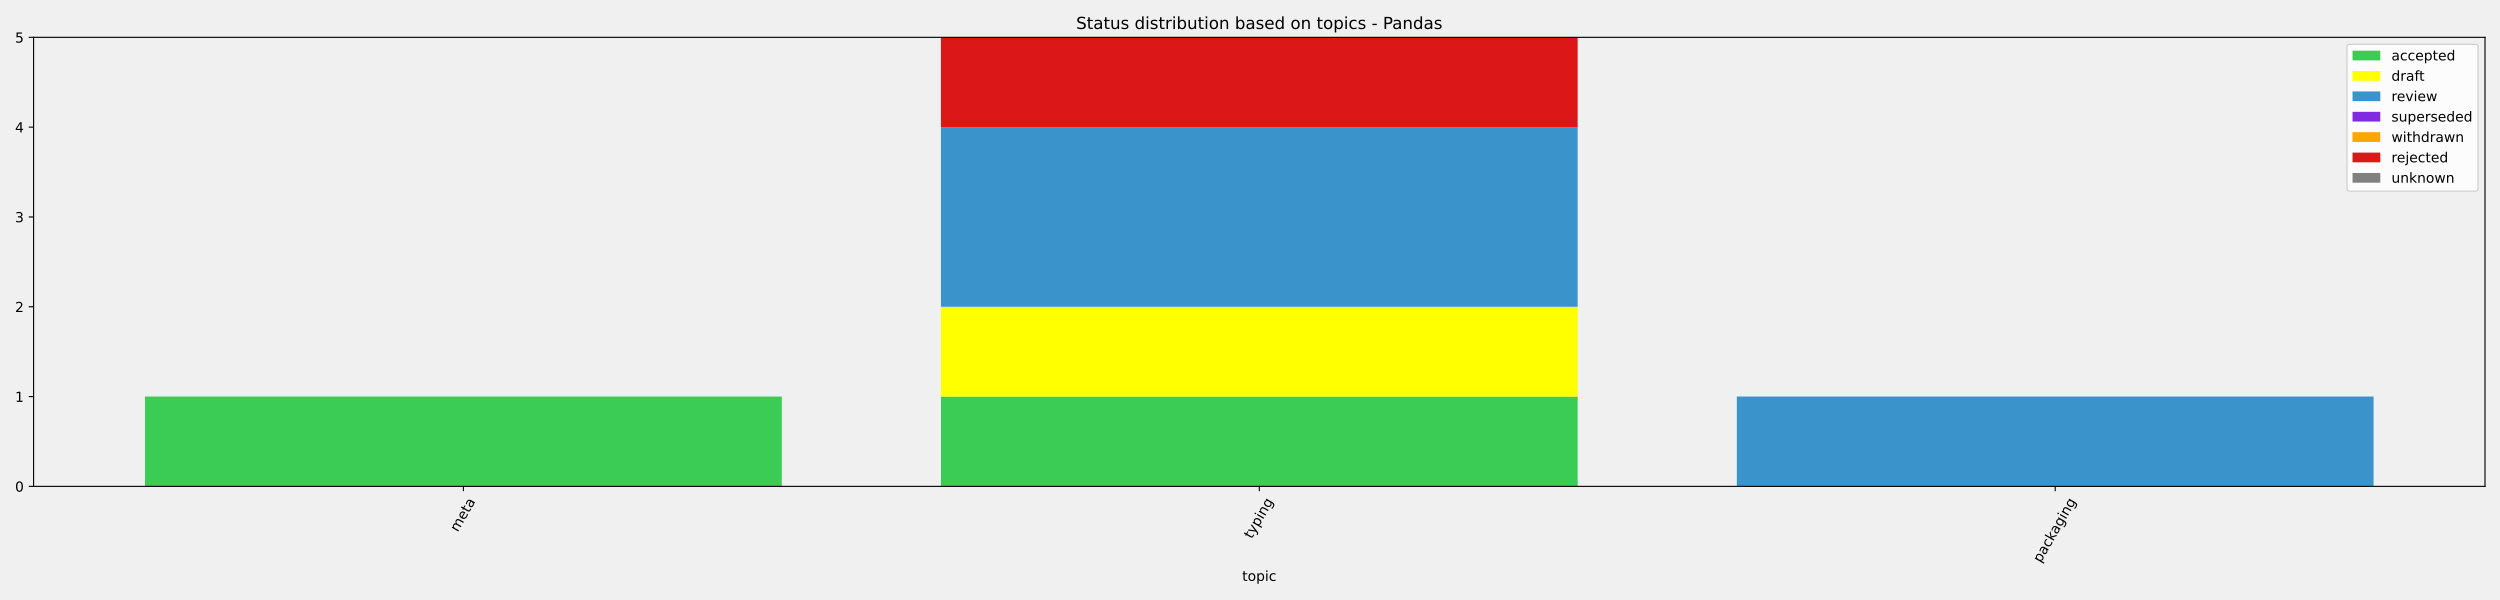
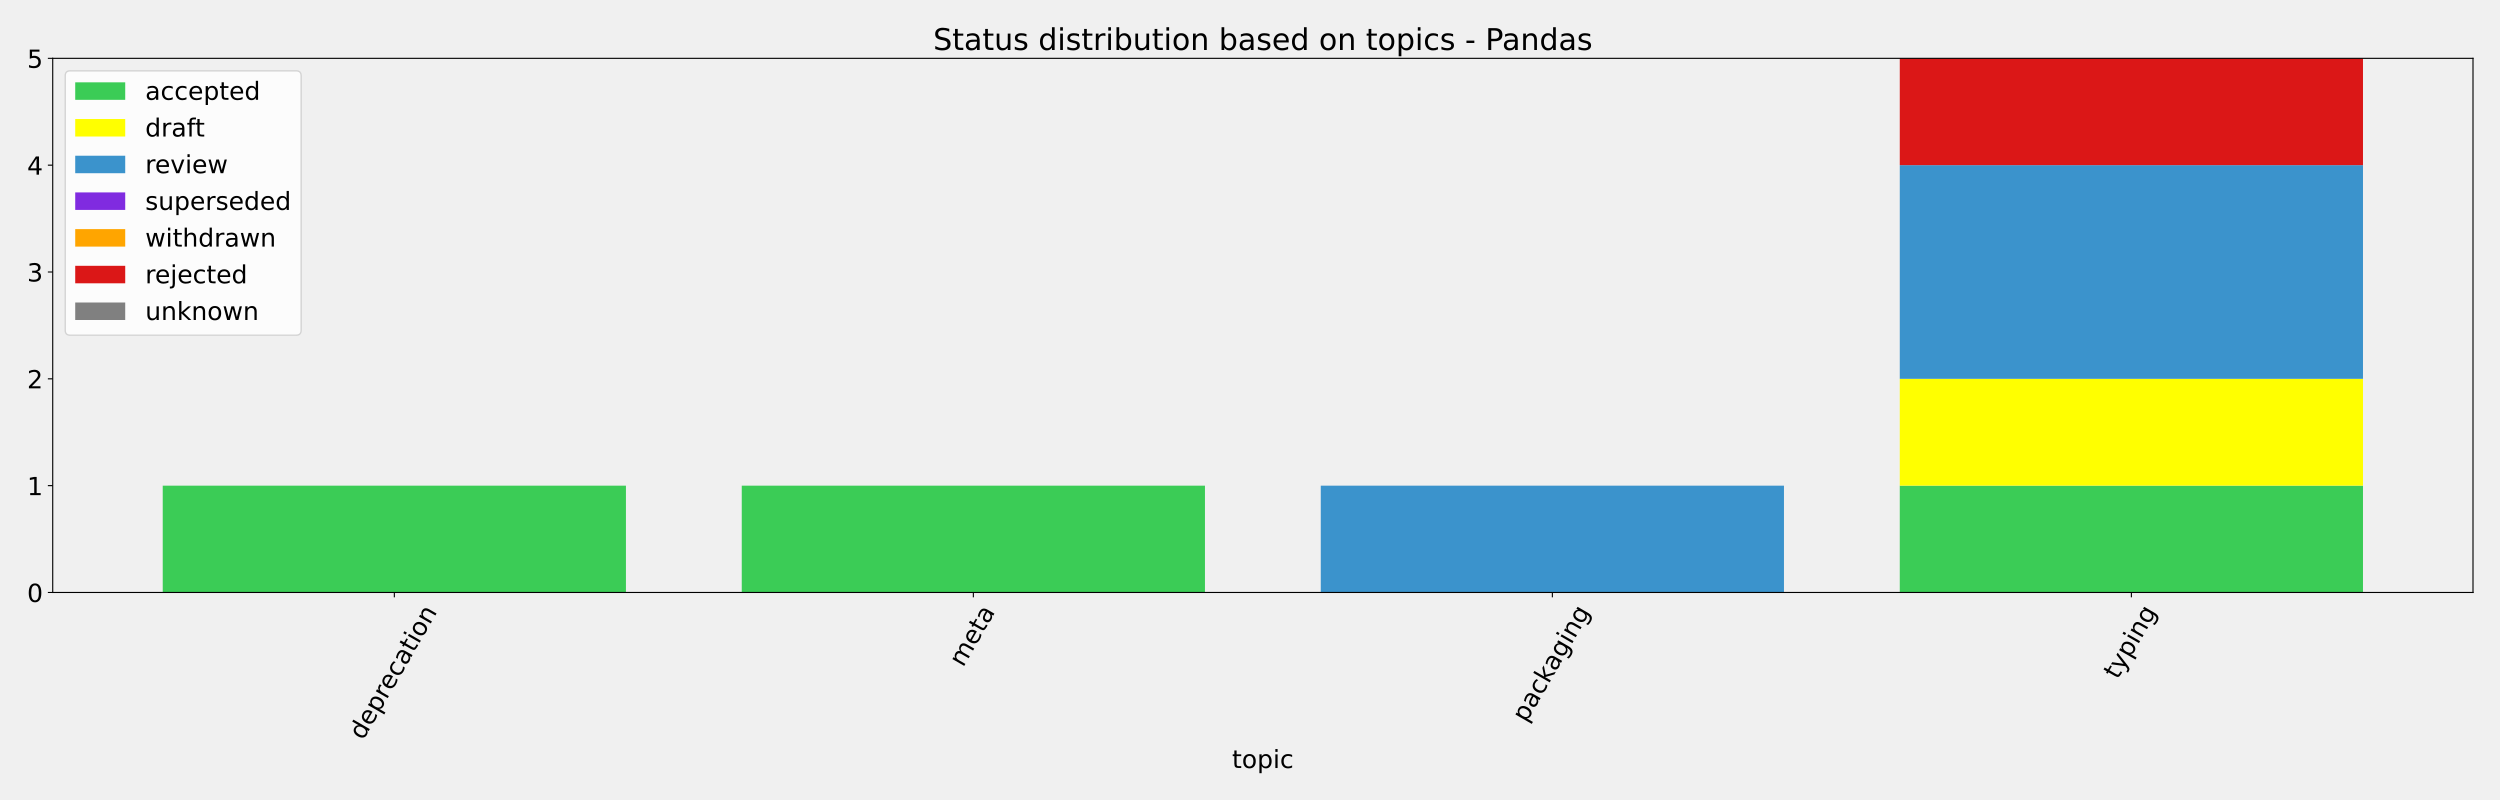
- <svg xmlns="http://www.w3.org/2000/svg" xmlns:xlink="http://www.w3.org/1999/xlink" width="1800pt" height="432pt" viewBox="0 0 1800 432" version="1.1">
+ <svg xmlns="http://www.w3.org/2000/svg" xmlns:xlink="http://www.w3.org/1999/xlink" width="1800pt" height="576pt" viewBox="0 0 1800 576" version="1.1">
  <defs>
    <style type="text/css">*{stroke-linejoin: round; stroke-linecap: butt}</style>
  </defs>
  <g id="figure_1">
    <g id="patch_1">
-       <path d="M 0 432  L 1800 432  L 1800 0  L 0 0  L 0 432  z " style="fill: none" />
+       <path d="M 0 576  L 1800 576  L 1800 0  L 0 0  L 0 576  z " style="fill: none" />
    </g>
    <g id="axes_1">
      <g id="patch_2">
-         <path d="M 24.19 350.185  L 1789.2 350.185  L 1789.2 26.88  L 24.19 26.88  L 24.19 350.185  z " style="fill: none" />
+         <path d="M 37.96 426.577  L 1780.56 426.577  L 1780.56 42  L 37.96 42  L 37.96 426.577  z " style="fill: none" />
      </g>
      <g id="patch_3">
-         <path d="M 104.418 350.185  L 562.862 350.185  L 562.862 285.524  L 104.418 285.524  z " clip-path="url(#pf92d35bac2)" style="fill: #3bcc56" />
+         <path d="M 117.169 426.577  L 450.681 426.577  L 450.681 349.662  L 117.169 349.662  z " clip-path="url(#pab0771fffc)" style="fill: #3bcc56" />
      </g>
      <g id="patch_4">
-         <path d="M 677.473 350.185  L 1135.917 350.185  L 1135.917 285.524  L 677.473 285.524  z " clip-path="url(#pf92d35bac2)" style="fill: #3bcc56" />
+         <path d="M 534.059 426.577  L 867.571 426.577  L 867.571 349.662  L 534.059 349.662  z " clip-path="url(#pab0771fffc)" style="fill: #3bcc56" />
      </g>
      <g id="patch_5">
-         <path d="M 1250.528 350.185  L 1708.972 350.185  L 1708.972 350.185  L 1250.528 350.185  z " clip-path="url(#pf92d35bac2)" style="fill: #3bcc56" />
+         <path d="M 950.949 426.577  L 1284.461 426.577  L 1284.461 426.577  L 950.949 426.577  z " clip-path="url(#pab0771fffc)" style="fill: #3bcc56" />
      </g>
      <g id="patch_6">
-         <path d="M 104.418 285.524  L 562.862 285.524  L 562.862 285.524  L 104.418 285.524  z " clip-path="url(#pf92d35bac2)" style="fill: #ffff00" />
+         <path d="M 1367.839 426.577  L 1701.351 426.577  L 1701.351 349.662  L 1367.839 349.662  z " clip-path="url(#pab0771fffc)" style="fill: #3bcc56" />
      </g>
      <g id="patch_7">
-         <path d="M 677.473 285.524  L 1135.917 285.524  L 1135.917 220.863  L 677.473 220.863  z " clip-path="url(#pf92d35bac2)" style="fill: #ffff00" />
+         <path d="M 117.169 349.662  L 450.681 349.662  L 450.681 349.662  L 117.169 349.662  z " clip-path="url(#pab0771fffc)" style="fill: #ffff00" />
      </g>
      <g id="patch_8">
-         <path d="M 1250.528 350.185  L 1708.972 350.185  L 1708.972 350.185  L 1250.528 350.185  z " clip-path="url(#pf92d35bac2)" style="fill: #ffff00" />
+         <path d="M 534.059 349.662  L 867.571 349.662  L 867.571 349.662  L 534.059 349.662  z " clip-path="url(#pab0771fffc)" style="fill: #ffff00" />
      </g>
      <g id="patch_9">
-         <path d="M 104.418 285.524  L 562.862 285.524  L 562.862 285.524  L 104.418 285.524  z " clip-path="url(#pf92d35bac2)" style="fill: #3b93cc" />
+         <path d="M 950.949 426.577  L 1284.461 426.577  L 1284.461 426.577  L 950.949 426.577  z " clip-path="url(#pab0771fffc)" style="fill: #ffff00" />
      </g>
      <g id="patch_10">
-         <path d="M 677.473 220.863  L 1135.917 220.863  L 1135.917 91.541  L 677.473 91.541  z " clip-path="url(#pf92d35bac2)" style="fill: #3b93cc" />
+         <path d="M 1367.839 349.662  L 1701.351 349.662  L 1701.351 272.746  L 1367.839 272.746  z " clip-path="url(#pab0771fffc)" style="fill: #ffff00" />
      </g>
      <g id="patch_11">
-         <path d="M 1250.528 350.185  L 1708.972 350.185  L 1708.972 285.524  L 1250.528 285.524  z " clip-path="url(#pf92d35bac2)" style="fill: #3b93cc" />
+         <path d="M 117.169 349.662  L 450.681 349.662  L 450.681 349.662  L 117.169 349.662  z " clip-path="url(#pab0771fffc)" style="fill: #3b93cc" />
      </g>
      <g id="patch_12">
-         <path d="M 104.418 285.524  L 562.862 285.524  L 562.862 285.524  L 104.418 285.524  z " clip-path="url(#pf92d35bac2)" style="fill: #802be0" />
+         <path d="M 534.059 349.662  L 867.571 349.662  L 867.571 349.662  L 534.059 349.662  z " clip-path="url(#pab0771fffc)" style="fill: #3b93cc" />
      </g>
      <g id="patch_13">
-         <path d="M 677.473 91.541  L 1135.917 91.541  L 1135.917 91.541  L 677.473 91.541  z " clip-path="url(#pf92d35bac2)" style="fill: #802be0" />
+         <path d="M 950.949 426.577  L 1284.461 426.577  L 1284.461 349.662  L 950.949 349.662  z " clip-path="url(#pab0771fffc)" style="fill: #3b93cc" />
      </g>
      <g id="patch_14">
-         <path d="M 1250.528 285.524  L 1708.972 285.524  L 1708.972 285.524  L 1250.528 285.524  z " clip-path="url(#pf92d35bac2)" style="fill: #802be0" />
+         <path d="M 1367.839 272.746  L 1701.351 272.746  L 1701.351 118.915  L 1367.839 118.915  z " clip-path="url(#pab0771fffc)" style="fill: #3b93cc" />
      </g>
      <g id="patch_15">
-         <path d="M 104.418 285.524  L 562.862 285.524  L 562.862 285.524  L 104.418 285.524  z " clip-path="url(#pf92d35bac2)" style="fill: #ffa500" />
+         <path d="M 117.169 349.662  L 450.681 349.662  L 450.681 349.662  L 117.169 349.662  z " clip-path="url(#pab0771fffc)" style="fill: #802be0" />
      </g>
      <g id="patch_16">
-         <path d="M 677.473 91.541  L 1135.917 91.541  L 1135.917 91.541  L 677.473 91.541  z " clip-path="url(#pf92d35bac2)" style="fill: #ffa500" />
+         <path d="M 534.059 349.662  L 867.571 349.662  L 867.571 349.662  L 534.059 349.662  z " clip-path="url(#pab0771fffc)" style="fill: #802be0" />
      </g>
      <g id="patch_17">
-         <path d="M 1250.528 285.524  L 1708.972 285.524  L 1708.972 285.524  L 1250.528 285.524  z " clip-path="url(#pf92d35bac2)" style="fill: #ffa500" />
+         <path d="M 950.949 349.662  L 1284.461 349.662  L 1284.461 349.662  L 950.949 349.662  z " clip-path="url(#pab0771fffc)" style="fill: #802be0" />
      </g>
      <g id="patch_18">
-         <path d="M 104.418 285.524  L 562.862 285.524  L 562.862 285.524  L 104.418 285.524  z " clip-path="url(#pf92d35bac2)" style="fill: #db1717" />
+         <path d="M 1367.839 118.915  L 1701.351 118.915  L 1701.351 118.915  L 1367.839 118.915  z " clip-path="url(#pab0771fffc)" style="fill: #802be0" />
      </g>
      <g id="patch_19">
-         <path d="M 677.473 91.541  L 1135.917 91.541  L 1135.917 26.88  L 677.473 26.88  z " clip-path="url(#pf92d35bac2)" style="fill: #db1717" />
+         <path d="M 117.169 349.662  L 450.681 349.662  L 450.681 349.662  L 117.169 349.662  z " clip-path="url(#pab0771fffc)" style="fill: #ffa500" />
      </g>
      <g id="patch_20">
-         <path d="M 1250.528 285.524  L 1708.972 285.524  L 1708.972 285.524  L 1250.528 285.524  z " clip-path="url(#pf92d35bac2)" style="fill: #db1717" />
+         <path d="M 534.059 349.662  L 867.571 349.662  L 867.571 349.662  L 534.059 349.662  z " clip-path="url(#pab0771fffc)" style="fill: #ffa500" />
      </g>
      <g id="patch_21">
-         <path d="M 104.418 285.524  L 562.862 285.524  L 562.862 285.524  L 104.418 285.524  z " clip-path="url(#pf92d35bac2)" style="fill: #808080" />
+         <path d="M 950.949 349.662  L 1284.461 349.662  L 1284.461 349.662  L 950.949 349.662  z " clip-path="url(#pab0771fffc)" style="fill: #ffa500" />
      </g>
      <g id="patch_22">
-         <path d="M 677.473 26.88  L 1135.917 26.88  L 1135.917 26.88  L 677.473 26.88  z " clip-path="url(#pf92d35bac2)" style="fill: #808080" />
+         <path d="M 1367.839 118.915  L 1701.351 118.915  L 1701.351 118.915  L 1367.839 118.915  z " clip-path="url(#pab0771fffc)" style="fill: #ffa500" />
      </g>
      <g id="patch_23">
-         <path d="M 1250.528 285.524  L 1708.972 285.524  L 1708.972 285.524  L 1250.528 285.524  z " clip-path="url(#pf92d35bac2)" style="fill: #808080" />
+         <path d="M 117.169 349.662  L 450.681 349.662  L 450.681 349.662  L 117.169 349.662  z " clip-path="url(#pab0771fffc)" style="fill: #db1717" />
+       </g>
+       <g id="patch_24">
+         <path d="M 534.059 349.662  L 867.571 349.662  L 867.571 349.662  L 534.059 349.662  z " clip-path="url(#pab0771fffc)" style="fill: #db1717" />
+       </g>
+       <g id="patch_25">
+         <path d="M 950.949 349.662  L 1284.461 349.662  L 1284.461 349.662  L 950.949 349.662  z " clip-path="url(#pab0771fffc)" style="fill: #db1717" />
+       </g>
+       <g id="patch_26">
+         <path d="M 1367.839 118.915  L 1701.351 118.915  L 1701.351 42  L 1367.839 42  z " clip-path="url(#pab0771fffc)" style="fill: #db1717" />
+       </g>
+       <g id="patch_27">
+         <path d="M 117.169 349.662  L 450.681 349.662  L 450.681 349.662  L 117.169 349.662  z " clip-path="url(#pab0771fffc)" style="fill: #808080" />
+       </g>
+       <g id="patch_28">
+         <path d="M 534.059 349.662  L 867.571 349.662  L 867.571 349.662  L 534.059 349.662  z " clip-path="url(#pab0771fffc)" style="fill: #808080" />
+       </g>
+       <g id="patch_29">
+         <path d="M 950.949 349.662  L 1284.461 349.662  L 1284.461 349.662  L 950.949 349.662  z " clip-path="url(#pab0771fffc)" style="fill: #808080" />
+       </g>
+       <g id="patch_30">
+         <path d="M 1367.839 42  L 1701.351 42  L 1701.351 42  L 1367.839 42  z " clip-path="url(#pab0771fffc)" style="fill: #808080" />
      </g>
      <g id="matplotlib.axis_1">
        <g id="xtick_1">
          <g id="line2d_1">
            <defs>
-               <path id="m548ec73339" d="M 0 0  L 0 3.5  " style="stroke: #000000; stroke-width: 0.8" />
-             </defs>
-             <g>
-               <use xlink:href="#m548ec73339" x="333.64" y="350.185" style="stroke: #000000; stroke-width: 0.8" />
+               <path id="m92a8ef3ba6" d="M 0 0  L 0 3.5  " style="stroke: #000000; stroke-width: 0.8" />
+             </defs>
+             <g>
+               <use xlink:href="#m92a8ef3ba6" x="283.925" y="426.577" style="stroke: #000000; stroke-width: 0.8" />
            </g>
          </g>
          <g id="text_1">
-             <g transform="translate(329.5439 383.4511) rotate(-60) scale(0.1 -0.1)">
+             <g transform="translate(261.3749 533.4323) rotate(-60) scale(0.18 -0.18)">
+               <defs>
+                 <path id="DejaVuSans-64" d="M 2906 2969  L 2906 4863  L 3481 4863  L 3481 0  L 2906 0  L 2906 525  Q 2725 213 2448 61  Q 2172 -91 1784 -91  Q 1150 -91 751 415  Q 353 922 353 1747  Q 353 2572 751 3078  Q 1150 3584 1784 3584  Q 2172 3584 2448 3432  Q 2725 3281 2906 2969  z M 947 1747  Q 947 1113 1208 752  Q 1469 391 1925 391  Q 2381 391 2643 752  Q 2906 1113 2906 1747  Q 2906 2381 2643 2742  Q 2381 3103 1925 3103  Q 1469 3103 1208 2742  Q 947 2381 947 1747  z " transform="scale(0.015625)" />
+                 <path id="DejaVuSans-65" d="M 3597 1894  L 3597 1613  L 953 1613  Q 991 1019 1311 708  Q 1631 397 2203 397  Q 2534 397 2845 478  Q 3156 559 3463 722  L 3463 178  Q 3153 47 2828 -22  Q 2503 -91 2169 -91  Q 1331 -91 842 396  Q 353 884 353 1716  Q 353 2575 817 3079  Q 1281 3584 2069 3584  Q 2775 3584 3186 3129  Q 3597 2675 3597 1894  z M 3022 2063  Q 3016 2534 2758 2815  Q 2500 3097 2075 3097  Q 1594 3097 1305 2825  Q 1016 2553 972 2059  L 3022 2063  z " transform="scale(0.015625)" />
+                 <path id="DejaVuSans-70" d="M 1159 525  L 1159 -1331  L 581 -1331  L 581 3500  L 1159 3500  L 1159 2969  Q 1341 3281 1617 3432  Q 1894 3584 2278 3584  Q 2916 3584 3314 3078  Q 3713 2572 3713 1747  Q 3713 922 3314 415  Q 2916 -91 2278 -91  Q 1894 -91 1617 61  Q 1341 213 1159 525  z M 3116 1747  Q 3116 2381 2855 2742  Q 2594 3103 2138 3103  Q 1681 3103 1420 2742  Q 1159 2381 1159 1747  Q 1159 1113 1420 752  Q 1681 391 2138 391  Q 2594 391 2855 752  Q 3116 1113 3116 1747  z " transform="scale(0.015625)" />
+                 <path id="DejaVuSans-72" d="M 2631 2963  Q 2534 3019 2420 3045  Q 2306 3072 2169 3072  Q 1681 3072 1420 2755  Q 1159 2438 1159 1844  L 1159 0  L 581 0  L 581 3500  L 1159 3500  L 1159 2956  Q 1341 3275 1631 3429  Q 1922 3584 2338 3584  Q 2397 3584 2469 3576  Q 2541 3569 2628 3553  L 2631 2963  z " transform="scale(0.015625)" />
+                 <path id="DejaVuSans-63" d="M 3122 3366  L 3122 2828  Q 2878 2963 2633 3030  Q 2388 3097 2138 3097  Q 1578 3097 1268 2742  Q 959 2388 959 1747  Q 959 1106 1268 751  Q 1578 397 2138 397  Q 2388 397 2633 464  Q 2878 531 3122 666  L 3122 134  Q 2881 22 2623 -34  Q 2366 -91 2075 -91  Q 1284 -91 818 406  Q 353 903 353 1747  Q 353 2603 823 3093  Q 1294 3584 2113 3584  Q 2378 3584 2631 3529  Q 2884 3475 3122 3366  z " transform="scale(0.015625)" />
+                 <path id="DejaVuSans-61" d="M 2194 1759  Q 1497 1759 1228 1600  Q 959 1441 959 1056  Q 959 750 1161 570  Q 1363 391 1709 391  Q 2188 391 2477 730  Q 2766 1069 2766 1631  L 2766 1759  L 2194 1759  z M 3341 1997  L 3341 0  L 2766 0  L 2766 531  Q 2569 213 2275 61  Q 1981 -91 1556 -91  Q 1019 -91 701 211  Q 384 513 384 1019  Q 384 1609 779 1909  Q 1175 2209 1959 2209  L 2766 2209  L 2766 2266  Q 2766 2663 2505 2880  Q 2244 3097 1772 3097  Q 1472 3097 1187 3025  Q 903 2953 641 2809  L 641 3341  Q 956 3463 1253 3523  Q 1550 3584 1831 3584  Q 2591 3584 2966 3190  Q 3341 2797 3341 1997  z " transform="scale(0.015625)" />
+                 <path id="DejaVuSans-74" d="M 1172 4494  L 1172 3500  L 2356 3500  L 2356 3053  L 1172 3053  L 1172 1153  Q 1172 725 1289 603  Q 1406 481 1766 481  L 2356 481  L 2356 0  L 1766 0  Q 1100 0 847 248  Q 594 497 594 1153  L 594 3053  L 172 3053  L 172 3500  L 594 3500  L 594 4494  L 1172 4494  z " transform="scale(0.015625)" />
+                 <path id="DejaVuSans-69" d="M 603 3500  L 1178 3500  L 1178 0  L 603 0  L 603 3500  z M 603 4863  L 1178 4863  L 1178 4134  L 603 4134  L 603 4863  z " transform="scale(0.015625)" />
+                 <path id="DejaVuSans-6f" d="M 1959 3097  Q 1497 3097 1228 2736  Q 959 2375 959 1747  Q 959 1119 1226 758  Q 1494 397 1959 397  Q 2419 397 2687 759  Q 2956 1122 2956 1747  Q 2956 2369 2687 2733  Q 2419 3097 1959 3097  z M 1959 3584  Q 2709 3584 3137 3096  Q 3566 2609 3566 1747  Q 3566 888 3137 398  Q 2709 -91 1959 -91  Q 1206 -91 779 398  Q 353 888 353 1747  Q 353 2609 779 3096  Q 1206 3584 1959 3584  z " transform="scale(0.015625)" />
+                 <path id="DejaVuSans-6e" d="M 3513 2113  L 3513 0  L 2938 0  L 2938 2094  Q 2938 2591 2744 2837  Q 2550 3084 2163 3084  Q 1697 3084 1428 2787  Q 1159 2491 1159 1978  L 1159 0  L 581 0  L 581 3500  L 1159 3500  L 1159 2956  Q 1366 3272 1645 3428  Q 1925 3584 2291 3584  Q 2894 3584 3203 3211  Q 3513 2838 3513 2113  z " transform="scale(0.015625)" />
+               </defs>
+               <use xlink:href="#DejaVuSans-64" />
+               <use xlink:href="#DejaVuSans-65" transform="translate(63.47656 0)" />
+               <use xlink:href="#DejaVuSans-70" transform="translate(125 0)" />
+               <use xlink:href="#DejaVuSans-72" transform="translate(188.4766 0)" />
+               <use xlink:href="#DejaVuSans-65" transform="translate(227.3398 0)" />
+               <use xlink:href="#DejaVuSans-63" transform="translate(288.8633 0)" />
+               <use xlink:href="#DejaVuSans-61" transform="translate(343.8438 0)" />
+               <use xlink:href="#DejaVuSans-74" transform="translate(405.123 0)" />
+               <use xlink:href="#DejaVuSans-69" transform="translate(444.332 0)" />
+               <use xlink:href="#DejaVuSans-6f" transform="translate(472.1152 0)" />
+               <use xlink:href="#DejaVuSans-6e" transform="translate(533.2969 0)" />
+             </g>
+           </g>
+         </g>
+         <g id="xtick_2">
+           <g id="line2d_2">
+             <g>
+               <use xlink:href="#m92a8ef3ba6" x="700.815" y="426.577" style="stroke: #000000; stroke-width: 0.8" />
+             </g>
+           </g>
+           <g id="text_2">
+             <g transform="translate(693.4425 480.8554) rotate(-60) scale(0.18 -0.18)">
              <defs>
                <path id="DejaVuSans-6d" d="M 3328 2828  Q 3544 3216 3844 3400  Q 4144 3584 4550 3584  Q 5097 3584 5394 3201  Q 5691 2819 5691 2113  L 5691 0  L 5113 0  L 5113 2094  Q 5113 2597 4934 2840  Q 4756 3084 4391 3084  Q 3944 3084 3684 2787  Q 3425 2491 3425 1978  L 3425 0  L 2847 0  L 2847 2094  Q 2847 2600 2669 2842  Q 2491 3084 2119 3084  Q 1678 3084 1418 2786  Q 1159 2488 1159 1978  L 1159 0  L 581 0  L 581 3500  L 1159 3500  L 1159 2956  Q 1356 3278 1631 3431  Q 1906 3584 2284 3584  Q 2666 3584 2933 3390  Q 3200 3197 3328 2828  z " transform="scale(0.015625)" />
-                 <path id="DejaVuSans-65" d="M 3597 1894  L 3597 1613  L 953 1613  Q 991 1019 1311 708  Q 1631 397 2203 397  Q 2534 397 2845 478  Q 3156 559 3463 722  L 3463 178  Q 3153 47 2828 -22  Q 2503 -91 2169 -91  Q 1331 -91 842 396  Q 353 884 353 1716  Q 353 2575 817 3079  Q 1281 3584 2069 3584  Q 2775 3584 3186 3129  Q 3597 2675 3597 1894  z M 3022 2063  Q 3016 2534 2758 2815  Q 2500 3097 2075 3097  Q 1594 3097 1305 2825  Q 1016 2553 972 2059  L 3022 2063  z " transform="scale(0.015625)" />
-                 <path id="DejaVuSans-74" d="M 1172 4494  L 1172 3500  L 2356 3500  L 2356 3053  L 1172 3053  L 1172 1153  Q 1172 725 1289 603  Q 1406 481 1766 481  L 2356 481  L 2356 0  L 1766 0  Q 1100 0 847 248  Q 594 497 594 1153  L 594 3053  L 172 3053  L 172 3500  L 594 3500  L 594 4494  L 1172 4494  z " transform="scale(0.015625)" />
-                 <path id="DejaVuSans-61" d="M 2194 1759  Q 1497 1759 1228 1600  Q 959 1441 959 1056  Q 959 750 1161 570  Q 1363 391 1709 391  Q 2188 391 2477 730  Q 2766 1069 2766 1631  L 2766 1759  L 2194 1759  z M 3341 1997  L 3341 0  L 2766 0  L 2766 531  Q 2569 213 2275 61  Q 1981 -91 1556 -91  Q 1019 -91 701 211  Q 384 513 384 1019  Q 384 1609 779 1909  Q 1175 2209 1959 2209  L 2766 2209  L 2766 2266  Q 2766 2663 2505 2880  Q 2244 3097 1772 3097  Q 1472 3097 1187 3025  Q 903 2953 641 2809  L 641 3341  Q 956 3463 1253 3523  Q 1550 3584 1831 3584  Q 2591 3584 2966 3190  Q 3341 2797 3341 1997  z " transform="scale(0.015625)" />
              </defs>
              <use xlink:href="#DejaVuSans-6d" />
              <use xlink:href="#DejaVuSans-65" transform="translate(97.41211 0)" />
              <use xlink:href="#DejaVuSans-74" transform="translate(158.9355 0)" />
              <use xlink:href="#DejaVuSans-61" transform="translate(198.1445 0)" />
            </g>
          </g>
        </g>
-         <g id="xtick_2">
-           <g id="line2d_2">
-             <g>
-               <use xlink:href="#m548ec73339" x="906.695" y="350.185" style="stroke: #000000; stroke-width: 0.8" />
-             </g>
-           </g>
-           <g id="text_2">
-             <g transform="translate(901.1718 388.3955) rotate(-60) scale(0.1 -0.1)">
-               <defs>
-                 <path id="DejaVuSans-79" d="M 2059 -325  Q 1816 -950 1584 -1140  Q 1353 -1331 966 -1331  L 506 -1331  L 506 -850  L 844 -850  Q 1081 -850 1212 -737  Q 1344 -625 1503 -206  L 1606 56  L 191 3500  L 800 3500  L 1894 763  L 2988 3500  L 3597 3500  L 2059 -325  z " transform="scale(0.015625)" />
-                 <path id="DejaVuSans-70" d="M 1159 525  L 1159 -1331  L 581 -1331  L 581 3500  L 1159 3500  L 1159 2969  Q 1341 3281 1617 3432  Q 1894 3584 2278 3584  Q 2916 3584 3314 3078  Q 3713 2572 3713 1747  Q 3713 922 3314 415  Q 2916 -91 2278 -91  Q 1894 -91 1617 61  Q 1341 213 1159 525  z M 3116 1747  Q 3116 2381 2855 2742  Q 2594 3103 2138 3103  Q 1681 3103 1420 2742  Q 1159 2381 1159 1747  Q 1159 1113 1420 752  Q 1681 391 2138 391  Q 2594 391 2855 752  Q 3116 1113 3116 1747  z " transform="scale(0.015625)" />
-                 <path id="DejaVuSans-69" d="M 603 3500  L 1178 3500  L 1178 0  L 603 0  L 603 3500  z M 603 4863  L 1178 4863  L 1178 4134  L 603 4134  L 603 4863  z " transform="scale(0.015625)" />
-                 <path id="DejaVuSans-6e" d="M 3513 2113  L 3513 0  L 2938 0  L 2938 2094  Q 2938 2591 2744 2837  Q 2550 3084 2163 3084  Q 1697 3084 1428 2787  Q 1159 2491 1159 1978  L 1159 0  L 581 0  L 581 3500  L 1159 3500  L 1159 2956  Q 1366 3272 1645 3428  Q 1925 3584 2291 3584  Q 2894 3584 3203 3211  Q 3513 2838 3513 2113  z " transform="scale(0.015625)" />
-                 <path id="DejaVuSans-67" d="M 2906 1791  Q 2906 2416 2648 2759  Q 2391 3103 1925 3103  Q 1463 3103 1205 2759  Q 947 2416 947 1791  Q 947 1169 1205 825  Q 1463 481 1925 481  Q 2391 481 2648 825  Q 2906 1169 2906 1791  z M 3481 434  Q 3481 -459 3084 -895  Q 2688 -1331 1869 -1331  Q 1566 -1331 1297 -1286  Q 1028 -1241 775 -1147  L 775 -588  Q 1028 -725 1275 -790  Q 1522 -856 1778 -856  Q 2344 -856 2625 -561  Q 2906 -266 2906 331  L 2906 616  Q 2728 306 2450 153  Q 2172 0 1784 0  Q 1141 0 747 490  Q 353 981 353 1791  Q 353 2603 747 3093  Q 1141 3584 1784 3584  Q 2172 3584 2450 3431  Q 2728 3278 2906 2969  L 2906 3500  L 3481 3500  L 3481 434  z " transform="scale(0.015625)" />
-               </defs>
-               <use xlink:href="#DejaVuSans-74" />
-               <use xlink:href="#DejaVuSans-79" transform="translate(39.20898 0)" />
-               <use xlink:href="#DejaVuSans-70" transform="translate(98.38867 0)" />
-               <use xlink:href="#DejaVuSans-69" transform="translate(161.8652 0)" />
-               <use xlink:href="#DejaVuSans-6e" transform="translate(189.6484 0)" />
-               <use xlink:href="#DejaVuSans-67" transform="translate(253.0273 0)" />
-             </g>
-           </g>
-         </g>
        <g id="xtick_3">
          <g id="line2d_3">
            <g>
-               <use xlink:href="#m548ec73339" x="1479.75" y="350.185" style="stroke: #000000; stroke-width: 0.8" />
+               <use xlink:href="#m92a8ef3ba6" x="1117.705" y="426.577" style="stroke: #000000; stroke-width: 0.8" />
            </g>
          </g>
          <g id="text_3">
-             <g transform="translate(1469.257 405.6118) rotate(-60) scale(0.1 -0.1)">
-               <defs>
-                 <path id="DejaVuSans-63" d="M 3122 3366  L 3122 2828  Q 2878 2963 2633 3030  Q 2388 3097 2138 3097  Q 1578 3097 1268 2742  Q 959 2388 959 1747  Q 959 1106 1268 751  Q 1578 397 2138 397  Q 2388 397 2633 464  Q 2878 531 3122 666  L 3122 134  Q 2881 22 2623 -34  Q 2366 -91 2075 -91  Q 1284 -91 818 406  Q 353 903 353 1747  Q 353 2603 823 3093  Q 1294 3584 2113 3584  Q 2378 3584 2631 3529  Q 2884 3475 3122 3366  z " transform="scale(0.015625)" />
+             <g transform="translate(1098.817 520.7448) rotate(-60) scale(0.18 -0.18)">
+               <defs>
                <path id="DejaVuSans-6b" d="M 581 4863  L 1159 4863  L 1159 1991  L 2875 3500  L 3609 3500  L 1753 1863  L 3688 0  L 2938 0  L 1159 1709  L 1159 0  L 581 0  L 581 4863  z " transform="scale(0.015625)" />
+                 <path id="DejaVuSans-67" d="M 2906 1791  Q 2906 2416 2648 2759  Q 2391 3103 1925 3103  Q 1463 3103 1205 2759  Q 947 2416 947 1791  Q 947 1169 1205 825  Q 1463 481 1925 481  Q 2391 481 2648 825  Q 2906 1169 2906 1791  z M 3481 434  Q 3481 -459 3084 -895  Q 2688 -1331 1869 -1331  Q 1566 -1331 1297 -1286  Q 1028 -1241 775 -1147  L 775 -588  Q 1028 -725 1275 -790  Q 1522 -856 1778 -856  Q 2344 -856 2625 -561  Q 2906 -266 2906 331  L 2906 616  Q 2728 306 2450 153  Q 2172 0 1784 0  Q 1141 0 747 490  Q 353 981 353 1791  Q 353 2603 747 3093  Q 1141 3584 1784 3584  Q 2172 3584 2450 3431  Q 2728 3278 2906 2969  L 2906 3500  L 3481 3500  L 3481 434  z " transform="scale(0.015625)" />
              </defs>
              <use xlink:href="#DejaVuSans-70" />
              <use xlink:href="#DejaVuSans-61" transform="translate(63.47656 0)" />
              <use xlink:href="#DejaVuSans-63" transform="translate(124.7559 0)" />
              <use xlink:href="#DejaVuSans-6b" transform="translate(179.7363 0)" />
              <use xlink:href="#DejaVuSans-61" transform="translate(235.8965 0)" />
              <use xlink:href="#DejaVuSans-67" transform="translate(297.1758 0)" />
              <use xlink:href="#DejaVuSans-69" transform="translate(360.6523 0)" />
              <use xlink:href="#DejaVuSans-6e" transform="translate(388.4355 0)" />
              <use xlink:href="#DejaVuSans-67" transform="translate(451.8145 0)" />
            </g>
          </g>
        </g>
-         <g id="text_4">
-           <g transform="translate(894.363 418.2501) scale(0.1 -0.1)">
-             <defs>
-               <path id="DejaVuSans-6f" d="M 1959 3097  Q 1497 3097 1228 2736  Q 959 2375 959 1747  Q 959 1119 1226 758  Q 1494 397 1959 397  Q 2419 397 2687 759  Q 2956 1122 2956 1747  Q 2956 2369 2687 2733  Q 2419 3097 1959 3097  z M 1959 3584  Q 2709 3584 3137 3096  Q 3566 2609 3566 1747  Q 3566 888 3137 398  Q 2709 -91 1959 -91  Q 1206 -91 779 398  Q 353 888 353 1747  Q 353 2609 779 3096  Q 1206 3584 1959 3584  z " transform="scale(0.015625)" />
-             </defs>
+         <g id="xtick_4">
+           <g id="line2d_4">
+             <g>
+               <use xlink:href="#m92a8ef3ba6" x="1534.595" y="426.577" style="stroke: #000000; stroke-width: 0.8" />
+             </g>
+           </g>
+           <g id="text_4">
+             <g transform="translate(1524.653 489.7554) rotate(-60) scale(0.18 -0.18)">
+               <defs>
+                 <path id="DejaVuSans-79" d="M 2059 -325  Q 1816 -950 1584 -1140  Q 1353 -1331 966 -1331  L 506 -1331  L 506 -850  L 844 -850  Q 1081 -850 1212 -737  Q 1344 -625 1503 -206  L 1606 56  L 191 3500  L 800 3500  L 1894 763  L 2988 3500  L 3597 3500  L 2059 -325  z " transform="scale(0.015625)" />
+               </defs>
+               <use xlink:href="#DejaVuSans-74" />
+               <use xlink:href="#DejaVuSans-79" transform="translate(39.20898 0)" />
+               <use xlink:href="#DejaVuSans-70" transform="translate(98.38867 0)" />
+               <use xlink:href="#DejaVuSans-69" transform="translate(161.8652 0)" />
+               <use xlink:href="#DejaVuSans-6e" transform="translate(189.6484 0)" />
+               <use xlink:href="#DejaVuSans-67" transform="translate(253.0273 0)" />
+             </g>
+           </g>
+         </g>
+         <g id="text_5">
+           <g transform="translate(887.0623 552.9812) scale(0.18 -0.18)">
            <use xlink:href="#DejaVuSans-74" />
            <use xlink:href="#DejaVuSans-6f" transform="translate(39.20898 0)" />
            <use xlink:href="#DejaVuSans-70" transform="translate(100.3906 0)" />
            <use xlink:href="#DejaVuSans-69" transform="translate(163.8672 0)" />
            <use xlink:href="#DejaVuSans-63" transform="translate(191.6504 0)" />
          </g>
        </g>
      </g>
      <g id="matplotlib.axis_2">
        <g id="ytick_1">
-           <g id="line2d_4">
-             <defs>
-               <path id="mc99edb40ac" d="M 0 0  L -3.5 0  " style="stroke: #000000; stroke-width: 0.8" />
-             </defs>
-             <g>
-               <use xlink:href="#mc99edb40ac" x="24.19" y="350.185" style="stroke: #000000; stroke-width: 0.8" />
-             </g>
-           </g>
-           <g id="text_5">
-             <g transform="translate(10.8275 353.9845) scale(0.1 -0.1)">
+           <g id="line2d_5">
+             <defs>
+               <path id="m330633e0ab" d="M 0 0  L -3.5 0  " style="stroke: #000000; stroke-width: 0.8" />
+             </defs>
+             <g>
+               <use xlink:href="#m330633e0ab" x="37.96" y="426.577" style="stroke: #000000; stroke-width: 0.8" />
+             </g>
+           </g>
+           <g id="text_6">
+             <g transform="translate(19.5075 433.4155) scale(0.18 -0.18)">
              <defs>
                <path id="DejaVuSans-30" d="M 2034 4250  Q 1547 4250 1301 3770  Q 1056 3291 1056 2328  Q 1056 1369 1301 889  Q 1547 409 2034 409  Q 2525 409 2770 889  Q 3016 1369 3016 2328  Q 3016 3291 2770 3770  Q 2525 4250 2034 4250  z M 2034 4750  Q 2819 4750 3233 4129  Q 3647 3509 3647 2328  Q 3647 1150 3233 529  Q 2819 -91 2034 -91  Q 1250 -91 836 529  Q 422 1150 422 2328  Q 422 3509 836 4129  Q 1250 4750 2034 4750  z " transform="scale(0.015625)" />
              </defs>
              <use xlink:href="#DejaVuSans-30" />
            </g>
          </g>
        </g>
        <g id="ytick_2">
-           <g id="line2d_5">
-             <g>
-               <use xlink:href="#mc99edb40ac" x="24.19" y="285.524" style="stroke: #000000; stroke-width: 0.8" />
-             </g>
-           </g>
-           <g id="text_6">
-             <g transform="translate(10.8275 289.3234) scale(0.1 -0.1)">
+           <g id="line2d_6">
+             <g>
+               <use xlink:href="#m330633e0ab" x="37.96" y="349.662" style="stroke: #000000; stroke-width: 0.8" />
+             </g>
+           </g>
+           <g id="text_7">
+             <g transform="translate(19.5075 356.5001) scale(0.18 -0.18)">
              <defs>
                <path id="DejaVuSans-31" d="M 794 531  L 1825 531  L 1825 4091  L 703 3866  L 703 4441  L 1819 4666  L 2450 4666  L 2450 531  L 3481 531  L 3481 0  L 794 0  L 794 531  z " transform="scale(0.015625)" />
              </defs>
              <use xlink:href="#DejaVuSans-31" />
            </g>
          </g>
        </g>
        <g id="ytick_3">
-           <g id="line2d_6">
-             <g>
-               <use xlink:href="#mc99edb40ac" x="24.19" y="220.863" style="stroke: #000000; stroke-width: 0.8" />
-             </g>
-           </g>
-           <g id="text_7">
-             <g transform="translate(10.8275 224.6624) scale(0.1 -0.1)">
+           <g id="line2d_7">
+             <g>
+               <use xlink:href="#m330633e0ab" x="37.96" y="272.746" style="stroke: #000000; stroke-width: 0.8" />
+             </g>
+           </g>
+           <g id="text_8">
+             <g transform="translate(19.5075 279.5847) scale(0.18 -0.18)">
              <defs>
                <path id="DejaVuSans-32" d="M 1228 531  L 3431 531  L 3431 0  L 469 0  L 469 531  Q 828 903 1448 1529  Q 2069 2156 2228 2338  Q 2531 2678 2651 2914  Q 2772 3150 2772 3378  Q 2772 3750 2511 3984  Q 2250 4219 1831 4219  Q 1534 4219 1204 4116  Q 875 4013 500 3803  L 500 4441  Q 881 4594 1212 4672  Q 1544 4750 1819 4750  Q 2544 4750 2975 4387  Q 3406 4025 3406 3419  Q 3406 3131 3298 2873  Q 3191 2616 2906 2266  Q 2828 2175 2409 1742  Q 1991 1309 1228 531  z " transform="scale(0.015625)" />
              </defs>
              <use xlink:href="#DejaVuSans-32" />
            </g>
          </g>
        </g>
        <g id="ytick_4">
-           <g id="line2d_7">
-             <g>
-               <use xlink:href="#mc99edb40ac" x="24.19" y="156.202" style="stroke: #000000; stroke-width: 0.8" />
-             </g>
-           </g>
-           <g id="text_8">
-             <g transform="translate(10.8275 160.0013) scale(0.1 -0.1)">
+           <g id="line2d_8">
+             <g>
+               <use xlink:href="#m330633e0ab" x="37.96" y="195.831" style="stroke: #000000; stroke-width: 0.8" />
+             </g>
+           </g>
+           <g id="text_9">
+             <g transform="translate(19.5075 202.6694) scale(0.18 -0.18)">
              <defs>
                <path id="DejaVuSans-33" d="M 2597 2516  Q 3050 2419 3304 2112  Q 3559 1806 3559 1356  Q 3559 666 3084 287  Q 2609 -91 1734 -91  Q 1441 -91 1130 -33  Q 819 25 488 141  L 488 750  Q 750 597 1062 519  Q 1375 441 1716 441  Q 2309 441 2620 675  Q 2931 909 2931 1356  Q 2931 1769 2642 2001  Q 2353 2234 1838 2234  L 1294 2234  L 1294 2753  L 1863 2753  Q 2328 2753 2575 2939  Q 2822 3125 2822 3475  Q 2822 3834 2567 4026  Q 2313 4219 1838 4219  Q 1578 4219 1281 4162  Q 984 4106 628 3988  L 628 4550  Q 988 4650 1302 4700  Q 1616 4750 1894 4750  Q 2613 4750 3031 4423  Q 3450 4097 3450 3541  Q 3450 3153 3228 2886  Q 3006 2619 2597 2516  z " transform="scale(0.015625)" />
              </defs>
              <use xlink:href="#DejaVuSans-33" />
            </g>
          </g>
        </g>
        <g id="ytick_5">
-           <g id="line2d_8">
-             <g>
-               <use xlink:href="#mc99edb40ac" x="24.19" y="91.541" style="stroke: #000000; stroke-width: 0.8" />
-             </g>
-           </g>
-           <g id="text_9">
-             <g transform="translate(10.8275 95.34027) scale(0.1 -0.1)">
+           <g id="line2d_9">
+             <g>
+               <use xlink:href="#m330633e0ab" x="37.96" y="118.915" style="stroke: #000000; stroke-width: 0.8" />
+             </g>
+           </g>
+           <g id="text_10">
+             <g transform="translate(19.5075 125.754) scale(0.18 -0.18)">
              <defs>
                <path id="DejaVuSans-34" d="M 2419 4116  L 825 1625  L 2419 1625  L 2419 4116  z M 2253 4666  L 3047 4666  L 3047 1625  L 3713 1625  L 3713 1100  L 3047 1100  L 3047 0  L 2419 0  L 2419 1100  L 313 1100  L 313 1709  L 2253 4666  z " transform="scale(0.015625)" />
              </defs>
              <use xlink:href="#DejaVuSans-34" />
            </g>
          </g>
        </g>
        <g id="ytick_6">
-           <g id="line2d_9">
-             <g>
-               <use xlink:href="#mc99edb40ac" x="24.19" y="26.88" style="stroke: #000000; stroke-width: 0.8" />
-             </g>
-           </g>
-           <g id="text_10">
-             <g transform="translate(10.8275 30.67922) scale(0.1 -0.1)">
+           <g id="line2d_10">
+             <g>
+               <use xlink:href="#m330633e0ab" x="37.96" y="42" style="stroke: #000000; stroke-width: 0.8" />
+             </g>
+           </g>
+           <g id="text_11">
+             <g transform="translate(19.5075 48.83859) scale(0.18 -0.18)">
              <defs>
                <path id="DejaVuSans-35" d="M 691 4666  L 3169 4666  L 3169 4134  L 1269 4134  L 1269 2991  Q 1406 3038 1543 3061  Q 1681 3084 1819 3084  Q 2600 3084 3056 2656  Q 3513 2228 3513 1497  Q 3513 744 3044 326  Q 2575 -91 1722 -91  Q 1428 -91 1123 -41  Q 819 9 494 109  L 494 744  Q 775 591 1075 516  Q 1375 441 1709 441  Q 2250 441 2565 725  Q 2881 1009 2881 1497  Q 2881 1984 2565 2268  Q 2250 2553 1709 2553  Q 1456 2553 1204 2497  Q 953 2441 691 2322  L 691 4666  z " transform="scale(0.015625)" />
              </defs>
              <use xlink:href="#DejaVuSans-35" />
            </g>
          </g>
        </g>
      </g>
-       <g id="patch_24">
-         <path d="M 24.19 350.185  L 24.19 26.88  " style="fill: none; stroke: #000000; stroke-width: 0.8; stroke-linejoin: miter; stroke-linecap: square" />
-       </g>
-       <g id="patch_25">
-         <path d="M 1789.2 350.185  L 1789.2 26.88  " style="fill: none; stroke: #000000; stroke-width: 0.8; stroke-linejoin: miter; stroke-linecap: square" />
-       </g>
-       <g id="patch_26">
-         <path d="M 24.19 350.185  L 1789.2 350.185  " style="fill: none; stroke: #000000; stroke-width: 0.8; stroke-linejoin: miter; stroke-linecap: square" />
-       </g>
-       <g id="patch_27">
-         <path d="M 24.19 26.88  L 1789.2 26.88  " style="fill: none; stroke: #000000; stroke-width: 0.8; stroke-linejoin: miter; stroke-linecap: square" />
-       </g>
-       <g id="text_11">
-         <g transform="translate(774.83 20.88) scale(0.12 -0.12)">
+       <g id="patch_31">
+         <path d="M 37.96 426.577  L 37.96 42  " style="fill: none; stroke: #000000; stroke-width: 0.8; stroke-linejoin: miter; stroke-linecap: square" />
+       </g>
+       <g id="patch_32">
+         <path d="M 1780.56 426.577  L 1780.56 42  " style="fill: none; stroke: #000000; stroke-width: 0.8; stroke-linejoin: miter; stroke-linecap: square" />
+       </g>
+       <g id="patch_33">
+         <path d="M 37.96 426.577  L 1780.56 426.577  " style="fill: none; stroke: #000000; stroke-width: 0.8; stroke-linejoin: miter; stroke-linecap: square" />
+       </g>
+       <g id="patch_34">
+         <path d="M 37.96 42  L 1780.56 42  " style="fill: none; stroke: #000000; stroke-width: 0.8; stroke-linejoin: miter; stroke-linecap: square" />
+       </g>
+       <g id="text_12">
+         <g transform="translate(671.903 36) scale(0.216 -0.216)">
          <defs>
            <path id="DejaVuSans-53" d="M 3425 4513  L 3425 3897  Q 3066 4069 2747 4153  Q 2428 4238 2131 4238  Q 1616 4238 1336 4038  Q 1056 3838 1056 3469  Q 1056 3159 1242 3001  Q 1428 2844 1947 2747  L 2328 2669  Q 3034 2534 3370 2195  Q 3706 1856 3706 1288  Q 3706 609 3251 259  Q 2797 -91 1919 -91  Q 1588 -91 1214 -16  Q 841 59 441 206  L 441 856  Q 825 641 1194 531  Q 1563 422 1919 422  Q 2459 422 2753 634  Q 3047 847 3047 1241  Q 3047 1584 2836 1778  Q 2625 1972 2144 2069  L 1759 2144  Q 1053 2284 737 2584  Q 422 2884 422 3419  Q 422 4038 858 4394  Q 1294 4750 2059 4750  Q 2388 4750 2728 4690  Q 3069 4631 3425 4513  z " transform="scale(0.015625)" />
            <path id="DejaVuSans-75" d="M 544 1381  L 544 3500  L 1119 3500  L 1119 1403  Q 1119 906 1312 657  Q 1506 409 1894 409  Q 2359 409 2629 706  Q 2900 1003 2900 1516  L 2900 3500  L 3475 3500  L 3475 0  L 2900 0  L 2900 538  Q 2691 219 2414 64  Q 2138 -91 1772 -91  Q 1169 -91 856 284  Q 544 659 544 1381  z M 1991 3584  L 1991 3584  z " transform="scale(0.015625)" />
            <path id="DejaVuSans-73" d="M 2834 3397  L 2834 2853  Q 2591 2978 2328 3040  Q 2066 3103 1784 3103  Q 1356 3103 1142 2972  Q 928 2841 928 2578  Q 928 2378 1081 2264  Q 1234 2150 1697 2047  L 1894 2003  Q 2506 1872 2764 1633  Q 3022 1394 3022 966  Q 3022 478 2636 193  Q 2250 -91 1575 -91  Q 1294 -91 989 -36  Q 684 19 347 128  L 347 722  Q 666 556 975 473  Q 1284 391 1588 391  Q 1994 391 2212 530  Q 2431 669 2431 922  Q 2431 1156 2273 1281  Q 2116 1406 1581 1522  L 1381 1569  Q 847 1681 609 1914  Q 372 2147 372 2553  Q 372 3047 722 3315  Q 1072 3584 1716 3584  Q 2034 3584 2315 3537  Q 2597 3491 2834 3397  z " transform="scale(0.015625)" />
            <path id="DejaVuSans-20" transform="scale(0.015625)" />
-             <path id="DejaVuSans-64" d="M 2906 2969  L 2906 4863  L 3481 4863  L 3481 0  L 2906 0  L 2906 525  Q 2725 213 2448 61  Q 2172 -91 1784 -91  Q 1150 -91 751 415  Q 353 922 353 1747  Q 353 2572 751 3078  Q 1150 3584 1784 3584  Q 2172 3584 2448 3432  Q 2725 3281 2906 2969  z M 947 1747  Q 947 1113 1208 752  Q 1469 391 1925 391  Q 2381 391 2643 752  Q 2906 1113 2906 1747  Q 2906 2381 2643 2742  Q 2381 3103 1925 3103  Q 1469 3103 1208 2742  Q 947 2381 947 1747  z " transform="scale(0.015625)" />
-             <path id="DejaVuSans-72" d="M 2631 2963  Q 2534 3019 2420 3045  Q 2306 3072 2169 3072  Q 1681 3072 1420 2755  Q 1159 2438 1159 1844  L 1159 0  L 581 0  L 581 3500  L 1159 3500  L 1159 2956  Q 1341 3275 1631 3429  Q 1922 3584 2338 3584  Q 2397 3584 2469 3576  Q 2541 3569 2628 3553  L 2631 2963  z " transform="scale(0.015625)" />
            <path id="DejaVuSans-62" d="M 3116 1747  Q 3116 2381 2855 2742  Q 2594 3103 2138 3103  Q 1681 3103 1420 2742  Q 1159 2381 1159 1747  Q 1159 1113 1420 752  Q 1681 391 2138 391  Q 2594 391 2855 752  Q 3116 1113 3116 1747  z M 1159 2969  Q 1341 3281 1617 3432  Q 1894 3584 2278 3584  Q 2916 3584 3314 3078  Q 3713 2572 3713 1747  Q 3713 922 3314 415  Q 2916 -91 2278 -91  Q 1894 -91 1617 61  Q 1341 213 1159 525  L 1159 0  L 581 0  L 581 4863  L 1159 4863  L 1159 2969  z " transform="scale(0.015625)" />
            <path id="DejaVuSans-2d" d="M 313 2009  L 1997 2009  L 1997 1497  L 313 1497  L 313 2009  z " transform="scale(0.015625)" />
            <path id="DejaVuSans-50" d="M 1259 4147  L 1259 2394  L 2053 2394  Q 2494 2394 2734 2622  Q 2975 2850 2975 3272  Q 2975 3691 2734 3919  Q 2494 4147 2053 4147  L 1259 4147  z M 628 4666  L 2053 4666  Q 2838 4666 3239 4311  Q 3641 3956 3641 3272  Q 3641 2581 3239 2228  Q 2838 1875 2053 1875  L 1259 1875  L 1259 0  L 628 0  L 628 4666  z " transform="scale(0.015625)" />
          </defs>
          <use xlink:href="#DejaVuSans-53" />
          <use xlink:href="#DejaVuSans-74" transform="translate(63.47656 0)" />
          <use xlink:href="#DejaVuSans-61" transform="translate(102.6855 0)" />
          <use xlink:href="#DejaVuSans-74" transform="translate(163.9648 0)" />
          <use xlink:href="#DejaVuSans-75" transform="translate(203.1738 0)" />
          <use xlink:href="#DejaVuSans-73" transform="translate(266.5527 0)" />
          <use xlink:href="#DejaVuSans-20" transform="translate(318.6523 0)" />
          <use xlink:href="#DejaVuSans-64" transform="translate(350.4395 0)" />
          <use xlink:href="#DejaVuSans-69" transform="translate(413.916 0)" />
          <use xlink:href="#DejaVuSans-73" transform="translate(441.6992 0)" />
          <use xlink:href="#DejaVuSans-74" transform="translate(493.7988 0)" />
          <use xlink:href="#DejaVuSans-72" transform="translate(533.0078 0)" />
          <use xlink:href="#DejaVuSans-69" transform="translate(574.1211 0)" />
          <use xlink:href="#DejaVuSans-62" transform="translate(601.9043 0)" />
          <use xlink:href="#DejaVuSans-75" transform="translate(665.3809 0)" />
          <use xlink:href="#DejaVuSans-74" transform="translate(728.7598 0)" />
          <use xlink:href="#DejaVuSans-69" transform="translate(767.9688 0)" />
          <use xlink:href="#DejaVuSans-6f" transform="translate(795.752 0)" />
          <use xlink:href="#DejaVuSans-6e" transform="translate(856.9336 0)" />
          <use xlink:href="#DejaVuSans-20" transform="translate(920.3125 0)" />
          <use xlink:href="#DejaVuSans-62" transform="translate(952.0996 0)" />
          <use xlink:href="#DejaVuSans-61" transform="translate(1015.576 0)" />
          <use xlink:href="#DejaVuSans-73" transform="translate(1076.855 0)" />
          <use xlink:href="#DejaVuSans-65" transform="translate(1128.955 0)" />
          <use xlink:href="#DejaVuSans-64" transform="translate(1190.479 0)" />
          <use xlink:href="#DejaVuSans-20" transform="translate(1253.955 0)" />
          <use xlink:href="#DejaVuSans-6f" transform="translate(1285.742 0)" />
          <use xlink:href="#DejaVuSans-6e" transform="translate(1346.924 0)" />
          <use xlink:href="#DejaVuSans-20" transform="translate(1410.303 0)" />
          <use xlink:href="#DejaVuSans-74" transform="translate(1442.09 0)" />
          <use xlink:href="#DejaVuSans-6f" transform="translate(1481.299 0)" />
          <use xlink:href="#DejaVuSans-70" transform="translate(1542.48 0)" />
          <use xlink:href="#DejaVuSans-69" transform="translate(1605.957 0)" />
          <use xlink:href="#DejaVuSans-63" transform="translate(1633.74 0)" />
          <use xlink:href="#DejaVuSans-73" transform="translate(1688.721 0)" />
          <use xlink:href="#DejaVuSans-20" transform="translate(1740.82 0)" />
          <use xlink:href="#DejaVuSans-2d" transform="translate(1772.607 0)" />
          <use xlink:href="#DejaVuSans-20" transform="translate(1808.691 0)" />
          <use xlink:href="#DejaVuSans-50" transform="translate(1840.479 0)" />
          <use xlink:href="#DejaVuSans-61" transform="translate(1896.281 0)" />
          <use xlink:href="#DejaVuSans-6e" transform="translate(1957.561 0)" />
          <use xlink:href="#DejaVuSans-64" transform="translate(2020.939 0)" />
          <use xlink:href="#DejaVuSans-61" transform="translate(2084.416 0)" />
          <use xlink:href="#DejaVuSans-73" transform="translate(2145.695 0)" />
        </g>
      </g>
      <g id="legend_1">
-         <g id="patch_28">
-           <path d="M 1691.828 137.627  L 1782.2 137.627  Q 1784.2 137.627 1784.2 135.627  L 1784.2 33.88  Q 1784.2 31.88 1782.2 31.88  L 1691.828 31.88  Q 1689.828 31.88 1689.828 33.88  L 1689.828 135.627  Q 1689.828 137.627 1691.828 137.627  z " style="fill: #ffffff; opacity: 0.8; stroke: #cccccc; stroke-linejoin: miter" />
-         </g>
-         <g id="patch_29">
-           <path d="M 1693.828 43.478  L 1713.828 43.478  L 1713.828 36.478  L 1693.828 36.478  z " style="fill: #3bcc56" />
-         </g>
-         <g id="text_12">
-           <g transform="translate(1721.828 43.47844) scale(0.1 -0.1)">
+         <g id="patch_35">
+           <path d="M 50.56 241.344  L 213.229 241.344  Q 216.829 241.344 216.829 237.744  L 216.829 54.6  Q 216.829 51 213.229 51  L 50.56 51  Q 46.96 51 46.96 54.6  L 46.96 237.744  Q 46.96 241.344 50.56 241.344  z " style="fill: #ffffff; opacity: 0.8; stroke: #cccccc; stroke-linejoin: miter" />
+         </g>
+         <g id="patch_36">
+           <path d="M 54.16 71.877  L 90.16 71.877  L 90.16 59.277  L 54.16 59.277  z " style="fill: #3bcc56" />
+         </g>
+         <g id="text_13">
+           <g transform="translate(104.56 71.87719) scale(0.18 -0.18)">
            <use xlink:href="#DejaVuSans-61" />
            <use xlink:href="#DejaVuSans-63" transform="translate(61.2793 0)" />
            <use xlink:href="#DejaVuSans-63" transform="translate(116.2598 0)" />
            <use xlink:href="#DejaVuSans-65" transform="translate(171.2402 0)" />
            <use xlink:href="#DejaVuSans-70" transform="translate(232.7637 0)" />
            <use xlink:href="#DejaVuSans-74" transform="translate(296.2402 0)" />
            <use xlink:href="#DejaVuSans-65" transform="translate(335.4492 0)" />
            <use xlink:href="#DejaVuSans-64" transform="translate(396.9727 0)" />
          </g>
        </g>
-         <g id="patch_30">
-           <path d="M 1693.828 58.157  L 1713.828 58.157  L 1713.828 51.157  L 1693.828 51.157  z " style="fill: #ffff00" />
-         </g>
-         <g id="text_13">
-           <g transform="translate(1721.828 58.15656) scale(0.1 -0.1)">
+         <g id="patch_37">
+           <path d="M 54.16 98.298  L 90.16 98.298  L 90.16 85.698  L 54.16 85.698  z " style="fill: #ffff00" />
+         </g>
+         <g id="text_14">
+           <g transform="translate(104.56 98.29781) scale(0.18 -0.18)">
            <defs>
              <path id="DejaVuSans-66" d="M 2375 4863  L 2375 4384  L 1825 4384  Q 1516 4384 1395 4259  Q 1275 4134 1275 3809  L 1275 3500  L 2222 3500  L 2222 3053  L 1275 3053  L 1275 0  L 697 0  L 697 3053  L 147 3053  L 147 3500  L 697 3500  L 697 3744  Q 697 4328 969 4595  Q 1241 4863 1831 4863  L 2375 4863  z " transform="scale(0.015625)" />
            </defs>
            <use xlink:href="#DejaVuSans-64" />
            <use xlink:href="#DejaVuSans-72" transform="translate(63.47656 0)" />
            <use xlink:href="#DejaVuSans-61" transform="translate(104.5898 0)" />
            <use xlink:href="#DejaVuSans-66" transform="translate(165.8691 0)" />
            <use xlink:href="#DejaVuSans-74" transform="translate(199.3242 0)" />
          </g>
        </g>
-         <g id="patch_31">
-           <path d="M 1693.828 72.835  L 1713.828 72.835  L 1713.828 65.835  L 1693.828 65.835  z " style="fill: #3b93cc" />
-         </g>
-         <g id="text_14">
-           <g transform="translate(1721.828 72.83469) scale(0.1 -0.1)">
+         <g id="patch_38">
+           <path d="M 54.16 124.718  L 90.16 124.718  L 90.16 112.118  L 54.16 112.118  z " style="fill: #3b93cc" />
+         </g>
+         <g id="text_15">
+           <g transform="translate(104.56 124.7184) scale(0.18 -0.18)">
            <defs>
              <path id="DejaVuSans-76" d="M 191 3500  L 800 3500  L 1894 563  L 2988 3500  L 3597 3500  L 2284 0  L 1503 0  L 191 3500  z " transform="scale(0.015625)" />
              <path id="DejaVuSans-77" d="M 269 3500  L 844 3500  L 1563 769  L 2278 3500  L 2956 3500  L 3675 769  L 4391 3500  L 4966 3500  L 4050 0  L 3372 0  L 2619 2869  L 1863 0  L 1184 0  L 269 3500  z " transform="scale(0.015625)" />
            </defs>
            <use xlink:href="#DejaVuSans-72" />
            <use xlink:href="#DejaVuSans-65" transform="translate(38.86328 0)" />
            <use xlink:href="#DejaVuSans-76" transform="translate(100.3867 0)" />
            <use xlink:href="#DejaVuSans-69" transform="translate(159.5664 0)" />
            <use xlink:href="#DejaVuSans-65" transform="translate(187.3496 0)" />
            <use xlink:href="#DejaVuSans-77" transform="translate(248.873 0)" />
          </g>
        </g>
-         <g id="patch_32">
-           <path d="M 1693.828 87.513  L 1713.828 87.513  L 1713.828 80.513  L 1693.828 80.513  z " style="fill: #802be0" />
-         </g>
-         <g id="text_15">
-           <g transform="translate(1721.828 87.51281) scale(0.1 -0.1)">
+         <g id="patch_39">
+           <path d="M 54.16 151.139  L 90.16 151.139  L 90.16 138.539  L 54.16 138.539  z " style="fill: #802be0" />
+         </g>
+         <g id="text_16">
+           <g transform="translate(104.56 151.1391) scale(0.18 -0.18)">
            <use xlink:href="#DejaVuSans-73" />
            <use xlink:href="#DejaVuSans-75" transform="translate(52.09961 0)" />
            <use xlink:href="#DejaVuSans-70" transform="translate(115.4785 0)" />
            <use xlink:href="#DejaVuSans-65" transform="translate(178.9551 0)" />
            <use xlink:href="#DejaVuSans-72" transform="translate(240.4785 0)" />
            <use xlink:href="#DejaVuSans-73" transform="translate(281.5918 0)" />
            <use xlink:href="#DejaVuSans-65" transform="translate(333.6914 0)" />
            <use xlink:href="#DejaVuSans-64" transform="translate(395.2148 0)" />
            <use xlink:href="#DejaVuSans-65" transform="translate(458.6914 0)" />
            <use xlink:href="#DejaVuSans-64" transform="translate(520.2148 0)" />
          </g>
        </g>
-         <g id="patch_33">
-           <path d="M 1693.828 102.191  L 1713.828 102.191  L 1713.828 95.191  L 1693.828 95.191  z " style="fill: #ffa500" />
-         </g>
-         <g id="text_16">
-           <g transform="translate(1721.828 102.1909) scale(0.1 -0.1)">
+         <g id="patch_40">
+           <path d="M 54.16 177.56  L 90.16 177.56  L 90.16 164.96  L 54.16 164.96  z " style="fill: #ffa500" />
+         </g>
+         <g id="text_17">
+           <g transform="translate(104.56 177.5597) scale(0.18 -0.18)">
            <defs>
              <path id="DejaVuSans-68" d="M 3513 2113  L 3513 0  L 2938 0  L 2938 2094  Q 2938 2591 2744 2837  Q 2550 3084 2163 3084  Q 1697 3084 1428 2787  Q 1159 2491 1159 1978  L 1159 0  L 581 0  L 581 4863  L 1159 4863  L 1159 2956  Q 1366 3272 1645 3428  Q 1925 3584 2291 3584  Q 2894 3584 3203 3211  Q 3513 2838 3513 2113  z " transform="scale(0.015625)" />
            </defs>
            <use xlink:href="#DejaVuSans-77" />
            <use xlink:href="#DejaVuSans-69" transform="translate(81.78711 0)" />
            <use xlink:href="#DejaVuSans-74" transform="translate(109.5703 0)" />
            <use xlink:href="#DejaVuSans-68" transform="translate(148.7793 0)" />
            <use xlink:href="#DejaVuSans-64" transform="translate(212.1582 0)" />
            <use xlink:href="#DejaVuSans-72" transform="translate(275.6348 0)" />
            <use xlink:href="#DejaVuSans-61" transform="translate(316.748 0)" />
            <use xlink:href="#DejaVuSans-77" transform="translate(378.0273 0)" />
            <use xlink:href="#DejaVuSans-6e" transform="translate(459.8145 0)" />
          </g>
        </g>
-         <g id="patch_34">
-           <path d="M 1693.828 116.869  L 1713.828 116.869  L 1713.828 109.869  L 1693.828 109.869  z " style="fill: #db1717" />
-         </g>
-         <g id="text_17">
-           <g transform="translate(1721.828 116.8691) scale(0.1 -0.1)">
+         <g id="patch_41">
+           <path d="M 54.16 203.98  L 90.16 203.98  L 90.16 191.38  L 54.16 191.38  z " style="fill: #db1717" />
+         </g>
+         <g id="text_18">
+           <g transform="translate(104.56 203.9803) scale(0.18 -0.18)">
            <defs>
              <path id="DejaVuSans-6a" d="M 603 3500  L 1178 3500  L 1178 -63  Q 1178 -731 923 -1031  Q 669 -1331 103 -1331  L -116 -1331  L -116 -844  L 38 -844  Q 366 -844 484 -692  Q 603 -541 603 -63  L 603 3500  z M 603 4863  L 1178 4863  L 1178 4134  L 603 4134  L 603 4863  z " transform="scale(0.015625)" />
            </defs>
            <use xlink:href="#DejaVuSans-72" />
            <use xlink:href="#DejaVuSans-65" transform="translate(38.86328 0)" />
            <use xlink:href="#DejaVuSans-6a" transform="translate(100.3867 0)" />
            <use xlink:href="#DejaVuSans-65" transform="translate(128.1699 0)" />
            <use xlink:href="#DejaVuSans-63" transform="translate(189.6934 0)" />
            <use xlink:href="#DejaVuSans-74" transform="translate(244.6738 0)" />
            <use xlink:href="#DejaVuSans-65" transform="translate(283.8828 0)" />
            <use xlink:href="#DejaVuSans-64" transform="translate(345.4062 0)" />
          </g>
        </g>
-         <g id="patch_35">
-           <path d="M 1693.828 131.547  L 1713.828 131.547  L 1713.828 124.547  L 1693.828 124.547  z " style="fill: #808080" />
-         </g>
-         <g id="text_18">
-           <g transform="translate(1721.828 131.5472) scale(0.1 -0.1)">
+         <g id="patch_42">
+           <path d="M 54.16 230.401  L 90.16 230.401  L 90.16 217.801  L 54.16 217.801  z " style="fill: #808080" />
+         </g>
+         <g id="text_19">
+           <g transform="translate(104.56 230.4009) scale(0.18 -0.18)">
            <use xlink:href="#DejaVuSans-75" />
            <use xlink:href="#DejaVuSans-6e" transform="translate(63.37891 0)" />
            <use xlink:href="#DejaVuSans-6b" transform="translate(126.7578 0)" />
            <use xlink:href="#DejaVuSans-6e" transform="translate(184.668 0)" />
            <use xlink:href="#DejaVuSans-6f" transform="translate(248.0469 0)" />
            <use xlink:href="#DejaVuSans-77" transform="translate(309.2285 0)" />
            <use xlink:href="#DejaVuSans-6e" transform="translate(391.0156 0)" />
          </g>
        </g>
      </g>
    </g>
  </g>
  <defs>
-     <clipPath id="pf92d35bac2">
-       <rect x="24.19" y="26.88" width="1765.01" height="323.305" />
+     <clipPath id="pab0771fffc">
+       <rect x="37.96" y="42" width="1742.6" height="384.577" />
    </clipPath>
  </defs>
</svg>
